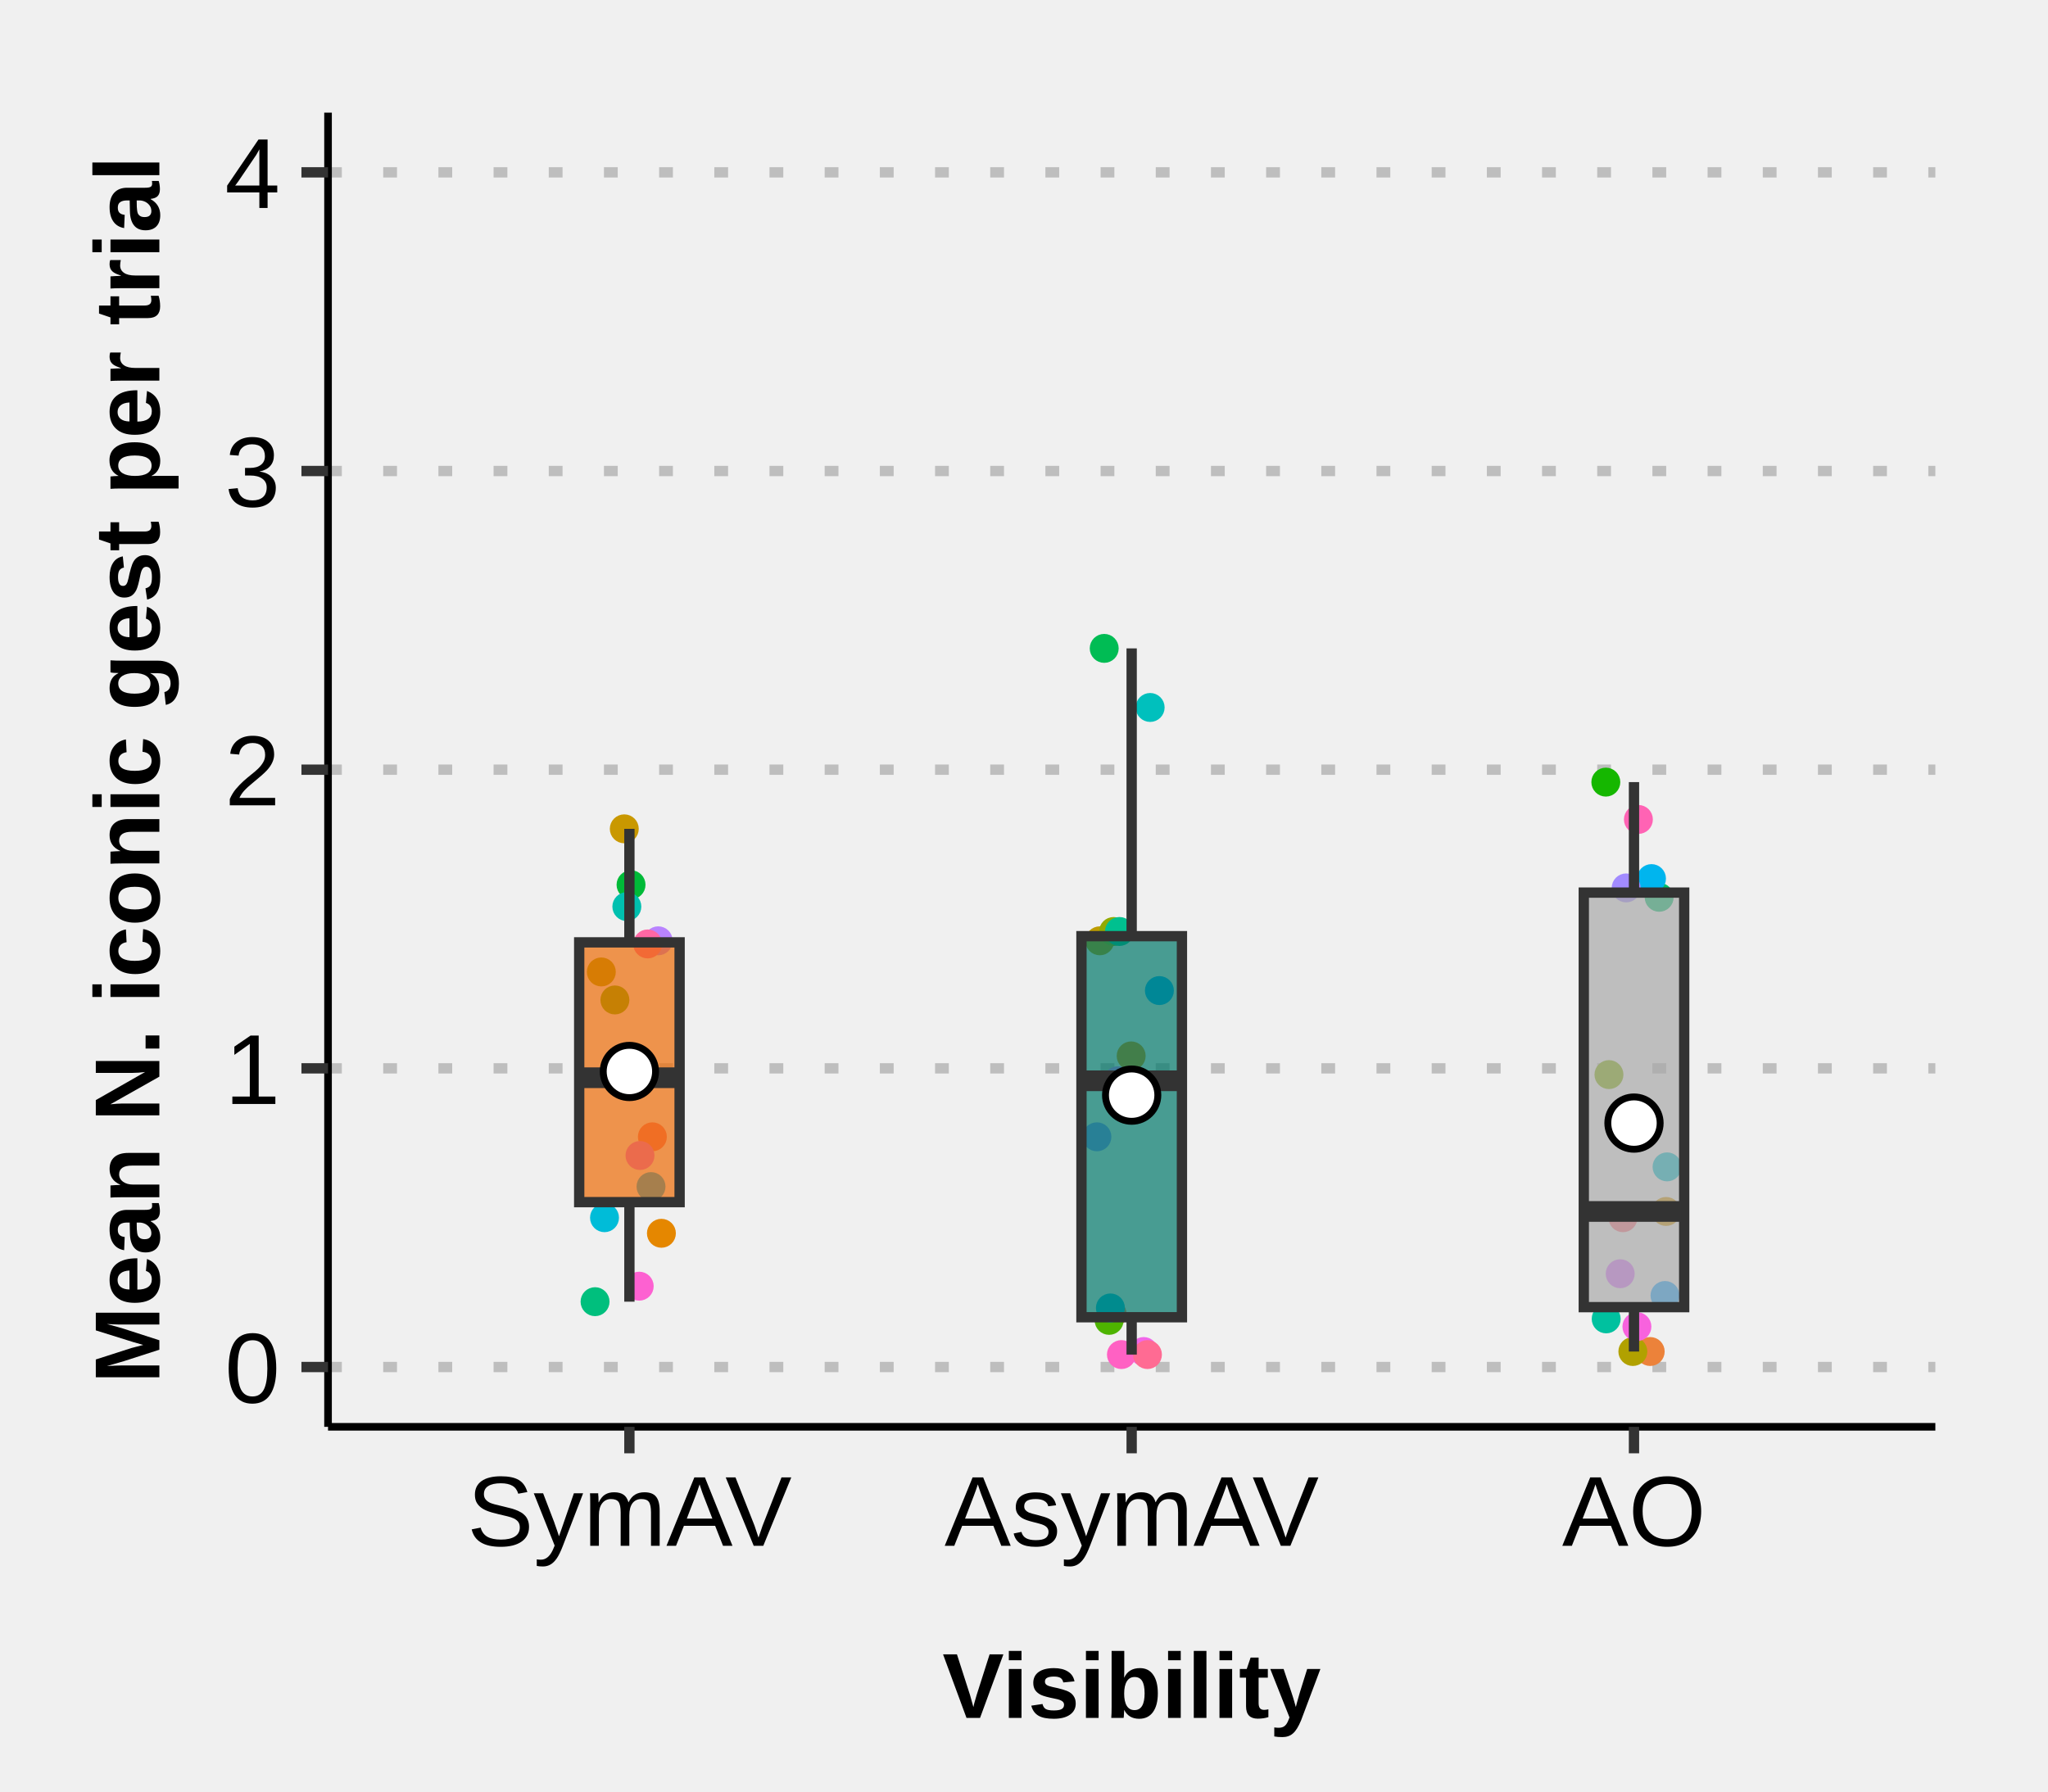
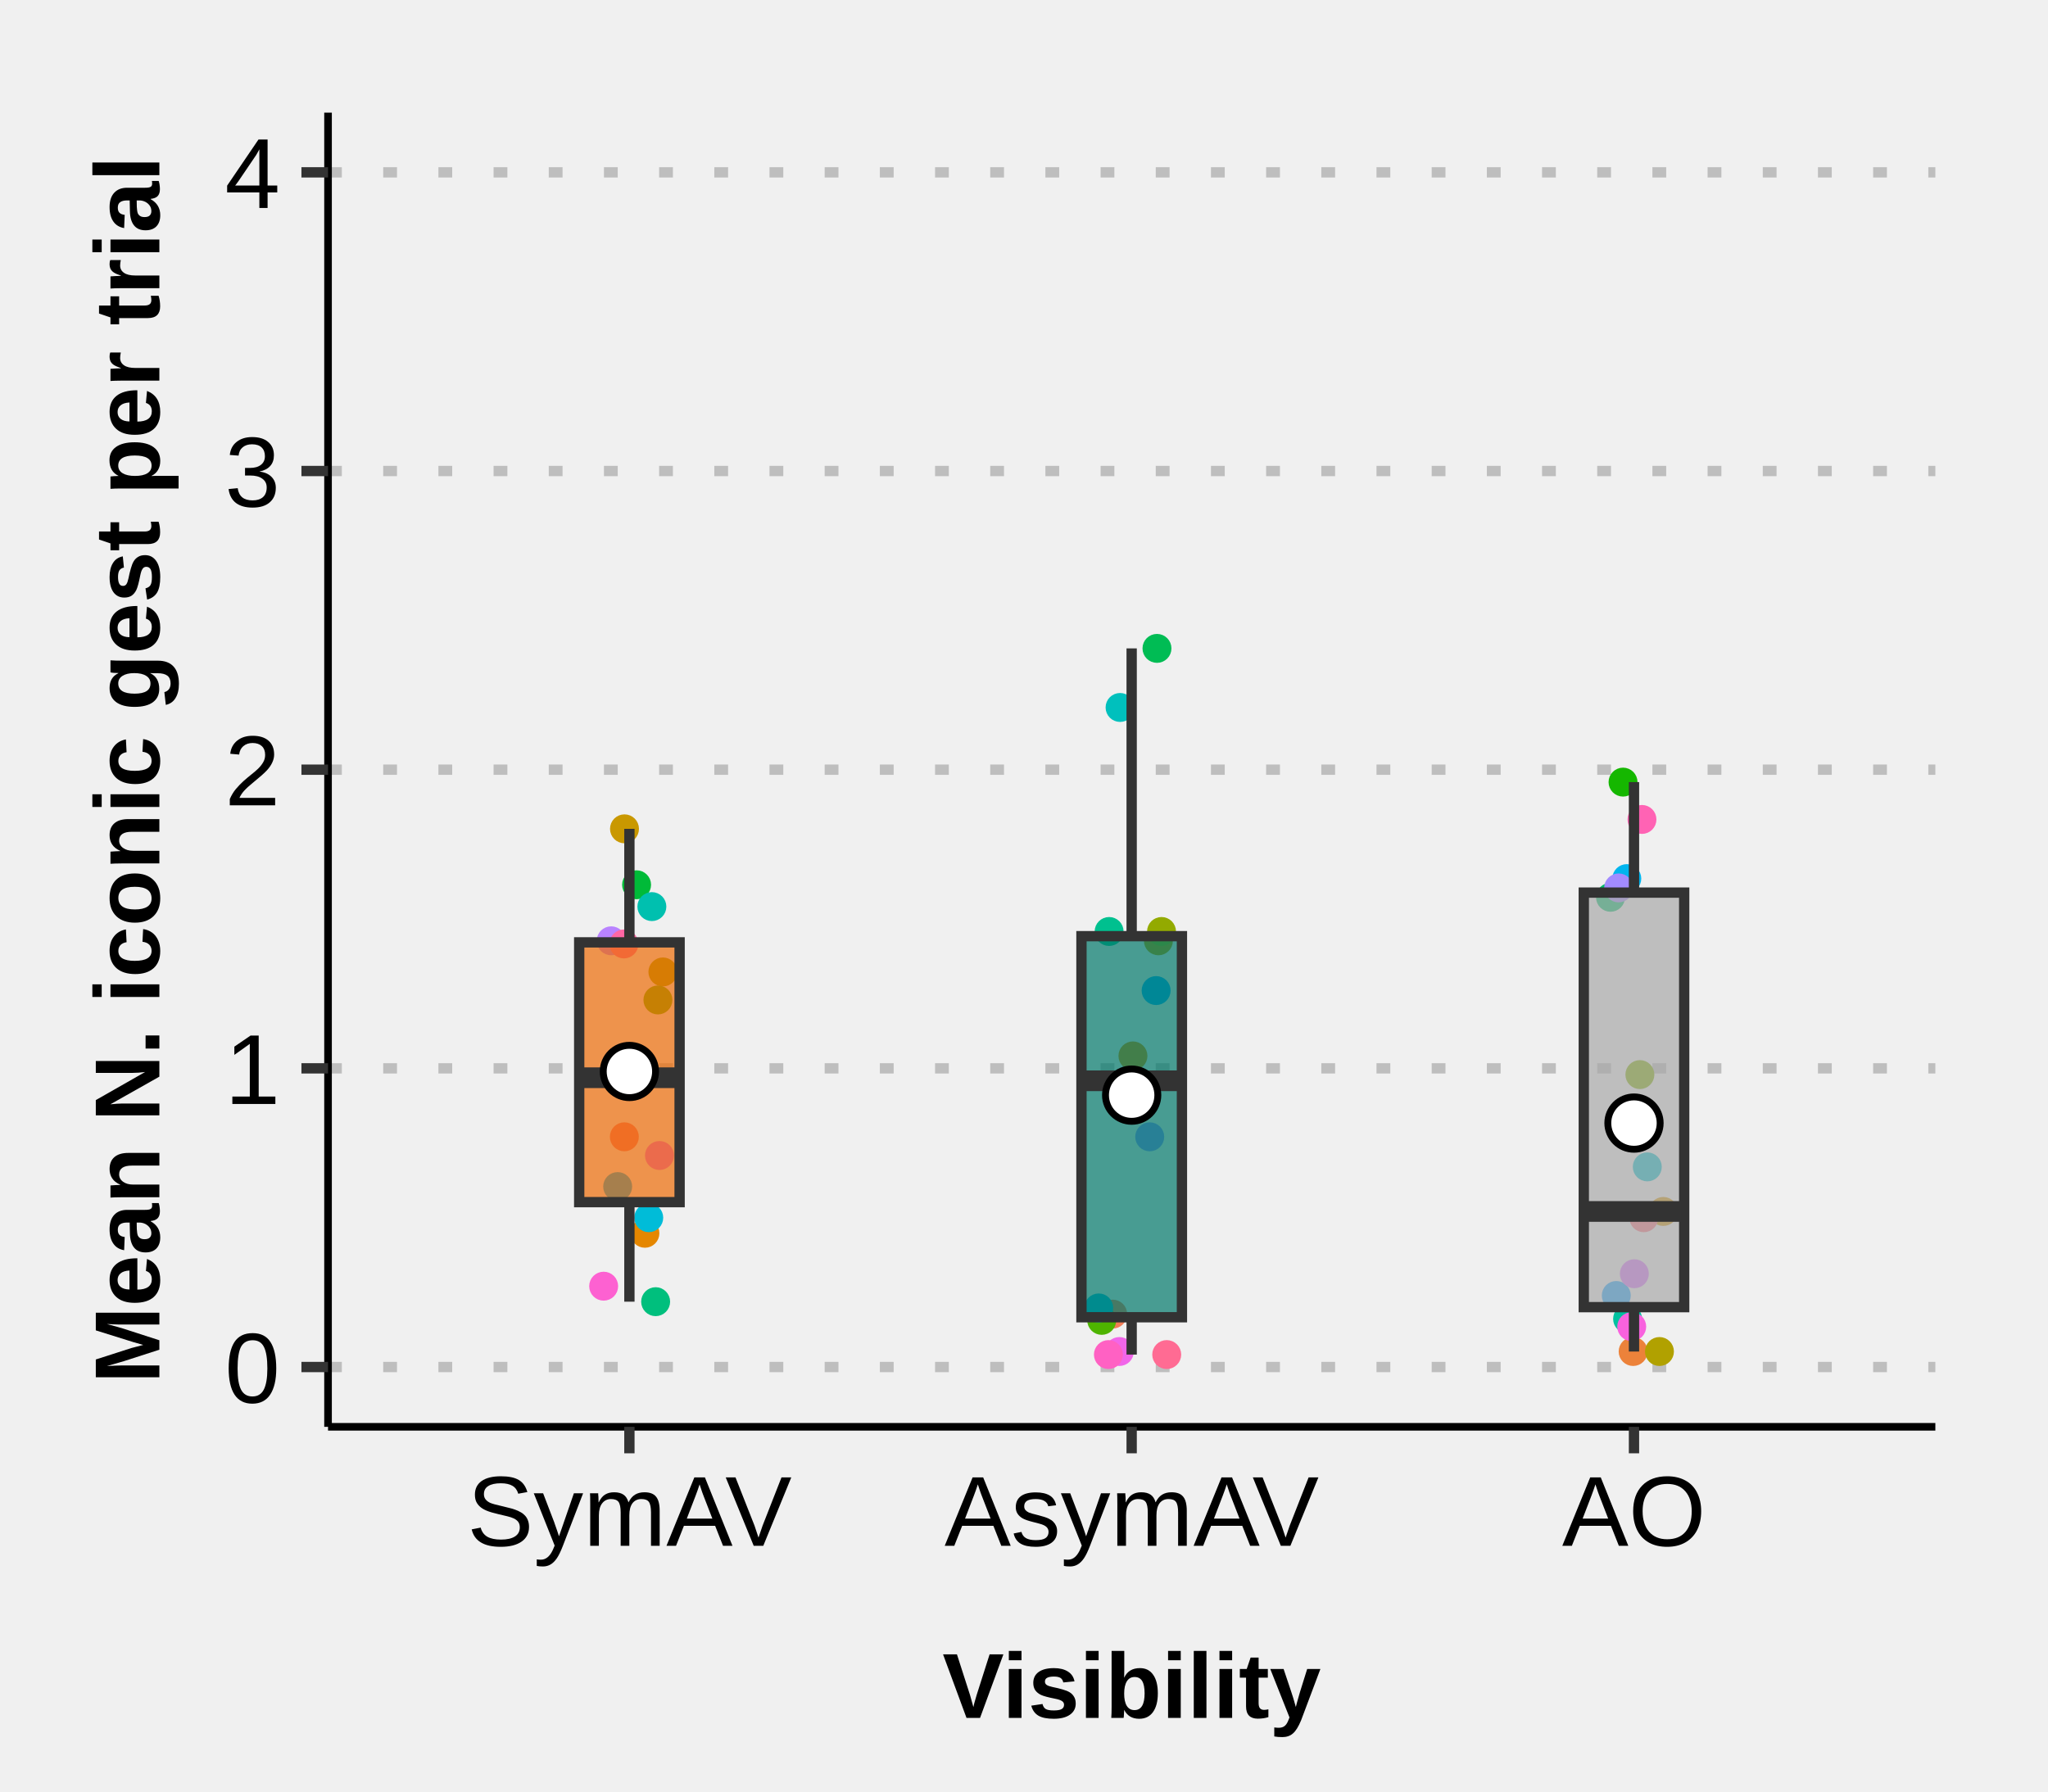
<svg xmlns="http://www.w3.org/2000/svg" width="288.00pt" height="252.00pt" viewBox="0 0 288.00 252.00">
  <g class="svglite">
    <defs>
      <style type="text/css">
    .svglite line, .svglite polyline, .svglite polygon, .svglite path, .svglite rect, .svglite circle {
      fill: none;
      stroke: #000000;
      stroke-linecap: round;
      stroke-linejoin: round;
      stroke-miterlimit: 10.00;
    }
    .svglite text {
      white-space: pre;
    }
    .svglite g.glyphgroup path {
      fill: inherit;
      stroke: none;
    }
  </style>
    </defs>
    <rect width="100%" height="100%" style="stroke: none; fill: none;" />
    <defs>
      <clipPath id="cpMC4wMHwyODguMDB8MC4wMHwyNTIuMDA=">
        <rect x="0.00" y="0.00" width="288.00" height="252.00" />
      </clipPath>
    </defs>
    <g clip-path="url(#cpMC4wMHwyODguMDB8MC4wMHwyNTIuMDA=)">
</g>
    <defs>
      <clipPath id="cpNDYuMTN8MjcyLjE2fDE1Ljg0fDIwMC42OQ==">
        <rect x="46.13" y="15.84" width="226.03" height="184.85" />
      </clipPath>
    </defs>
    <g clip-path="url(#cpNDYuMTN8MjcyLjE2fDE1Ljg0fDIwMC42OQ==)">
      <polyline points="46.13,192.28 272.16,192.28 " style="stroke-width: 1.45; stroke: #BEBEBE; stroke-dasharray: 1.94,5.82; stroke-linecap: butt;" />
      <polyline points="46.13,150.27 272.16,150.27 " style="stroke-width: 1.45; stroke: #BEBEBE; stroke-dasharray: 1.94,5.82; stroke-linecap: butt;" />
      <polyline points="46.13,108.26 272.16,108.26 " style="stroke-width: 1.45; stroke: #BEBEBE; stroke-dasharray: 1.94,5.82; stroke-linecap: butt;" />
      <polyline points="46.13,66.25 272.16,66.25 " style="stroke-width: 1.45; stroke: #BEBEBE; stroke-dasharray: 1.94,5.82; stroke-linecap: butt;" />
      <polyline points="46.13,24.24 272.16,24.24 " style="stroke-width: 1.45; stroke: #BEBEBE; stroke-dasharray: 1.94,5.82; stroke-linecap: butt;" />
-       <circle cx="91.74" cy="159.90" r="1.55" style="stroke-width: 0.97; stroke: #F8766D; fill: #F8766D;" />
-       <circle cx="156.40" cy="184.84" r="1.55" style="stroke-width: 0.97; stroke: #F27C56; fill: #F27C56;" />
-       <circle cx="232.06" cy="190.10" r="1.55" style="stroke-width: 0.97; stroke: #EC823A; fill: #EC823A;" />
-       <circle cx="93.01" cy="173.47" r="1.55" style="stroke-width: 0.97; stroke: #E58700; fill: #E58700;" />
-       <circle cx="159.07" cy="148.52" r="1.55" style="stroke-width: 0.97; stroke: #DC8D00; fill: #DC8D00;" />
-       <circle cx="234.29" cy="170.40" r="1.55" style="stroke-width: 0.97; stroke: #D39200; fill: #D39200;" />
-       <circle cx="87.79" cy="116.58" r="1.55" style="stroke-width: 0.97; stroke: #C99800; fill: #C99800;" />
-       <circle cx="154.66" cy="132.33" r="1.55" style="stroke-width: 0.97; stroke: #BD9C00; fill: #BD9C00;" />
-       <circle cx="229.62" cy="190.10" r="1.55" style="stroke-width: 0.97; stroke: #B1A100; fill: #B1A100;" />
-       <circle cx="84.56" cy="136.71" r="1.55" style="stroke-width: 0.97; stroke: #A3A500; fill: #A3A500;" />
-       <circle cx="156.60" cy="131.02" r="1.55" style="stroke-width: 0.97; stroke: #93AA00; fill: #93AA00;" />
-       <circle cx="226.26" cy="151.15" r="1.55" style="stroke-width: 0.97; stroke: #81AD00; fill: #81AD00;" />
-       <circle cx="86.47" cy="140.65" r="1.55" style="stroke-width: 0.97; stroke: #6BB100; fill: #6BB100;" />
-       <circle cx="155.97" cy="185.72" r="1.55" style="stroke-width: 0.97; stroke: #4EB400; fill: #4EB400;" />
-       <circle cx="225.82" cy="110.01" r="1.55" style="stroke-width: 0.97; stroke: #15B700; fill: #15B700;" />
-       <circle cx="88.74" cy="124.45" r="1.55" style="stroke-width: 0.97; stroke: #00BA38; fill: #00BA38;" />
-       <circle cx="155.28" cy="91.20" r="1.55" style="stroke-width: 0.97; stroke: #00BC54; fill: #00BC54;" />
-       <circle cx="233.32" cy="126.21" r="1.55" style="stroke-width: 0.97; stroke: #00BE6A; fill: #00BE6A;" />
-       <circle cx="83.68" cy="183.09" r="1.55" style="stroke-width: 0.97; stroke: #00BF7D; fill: #00BF7D;" />
-       <circle cx="157.42" cy="131.02" r="1.55" style="stroke-width: 0.97; stroke: #00C08F; fill: #00C08F;" />
-       <circle cx="225.87" cy="185.51" r="1.55" style="stroke-width: 0.97; stroke: #00C19F; fill: #00C19F;" />
-       <circle cx="88.15" cy="127.52" r="1.55" style="stroke-width: 0.97; stroke: #00C0AF; fill: #00C0AF;" />
-       <circle cx="161.74" cy="99.51" r="1.55" style="stroke-width: 0.97; stroke: #00C0BD; fill: #00C0BD;" />
-       <circle cx="234.43" cy="164.13" r="1.55" style="stroke-width: 0.97; stroke: #00BECB; fill: #00BECB;" />
-       <circle cx="85.01" cy="171.28" r="1.55" style="stroke-width: 0.97; stroke: #00BCD8; fill: #00BCD8;" />
-       <circle cx="156.15" cy="183.97" r="1.55" style="stroke-width: 0.97; stroke: #00B9E3; fill: #00B9E3;" />
-       <circle cx="232.24" cy="123.58" r="1.55" style="stroke-width: 0.97; stroke: #00B5EE; fill: #00B5EE;" />
-       <circle cx="91.55" cy="166.90" r="1.55" style="stroke-width: 0.97; stroke: #00B0F6; fill: #00B0F6;" />
-       <circle cx="163.04" cy="139.33" r="1.55" style="stroke-width: 0.97; stroke: #00AAFE; fill: #00AAFE;" />
-       <circle cx="234.14" cy="182.22" r="1.55" style="stroke-width: 0.97; stroke: #18A3FF; fill: #18A3FF;" />
-       <circle cx="89.98" cy="151.59" r="1.55" style="stroke-width: 0.97; stroke: #619CFF; fill: #619CFF;" />
-       <circle cx="154.25" cy="159.90" r="1.55" style="stroke-width: 0.97; stroke: #8694FF; fill: #8694FF;" />
-       <circle cx="228.68" cy="124.89" r="1.55" style="stroke-width: 0.97; stroke: #A28BFF; fill: #A28BFF;" />
-       <circle cx="92.56" cy="132.33" r="1.55" style="stroke-width: 0.97; stroke: #B983FF; fill: #B983FF;" />
-       <circle cx="157.19" cy="152.02" r="1.55" style="stroke-width: 0.97; stroke: #CB7AFF; fill: #CB7AFF;" />
-       <circle cx="227.84" cy="179.16" r="1.55" style="stroke-width: 0.97; stroke: #DB72FB; fill: #DB72FB;" />
-       <circle cx="90.00" cy="162.53" r="1.55" style="stroke-width: 0.97; stroke: #E76BF3; fill: #E76BF3;" />
-       <circle cx="160.83" cy="190.10" r="1.55" style="stroke-width: 0.97; stroke: #F166E9; fill: #F166E9;" />
-       <circle cx="230.19" cy="186.60" r="1.55" style="stroke-width: 0.97; stroke: #F862DE; fill: #F862DE;" />
-       <circle cx="89.89" cy="180.91" r="1.55" style="stroke-width: 0.97; stroke: #FD61D1; fill: #FD61D1;" />
-       <circle cx="157.70" cy="190.53" r="1.55" style="stroke-width: 0.97; stroke: #FF61C3; fill: #FF61C3;" />
-       <circle cx="230.40" cy="115.26" r="1.55" style="stroke-width: 0.97; stroke: #FF63B4; fill: #FF63B4;" />
-       <circle cx="91.08" cy="132.77" r="1.55" style="stroke-width: 0.97; stroke: #FF67A4; fill: #FF67A4;" />
-       <circle cx="161.36" cy="190.53" r="1.55" style="stroke-width: 0.97; stroke: #FF6B93; fill: #FF6B93;" />
-       <circle cx="228.23" cy="171.28" r="1.55" style="stroke-width: 0.97; stroke: #FC7181; fill: #FC7181;" />
+       <circle cx="87.80" cy="159.90" r="1.55" style="stroke-width: 0.97; stroke: #F8766D; fill: #F8766D;" />
+       <circle cx="156.47" cy="184.84" r="1.55" style="stroke-width: 0.97; stroke: #F27C56; fill: #F27C56;" />
+       <circle cx="229.66" cy="190.10" r="1.55" style="stroke-width: 0.97; stroke: #EC823A; fill: #EC823A;" />
+       <circle cx="90.69" cy="173.47" r="1.55" style="stroke-width: 0.97; stroke: #E58700; fill: #E58700;" />
+       <circle cx="159.32" cy="148.52" r="1.55" style="stroke-width: 0.97; stroke: #DC8D00; fill: #DC8D00;" />
+       <circle cx="233.90" cy="170.40" r="1.55" style="stroke-width: 0.97; stroke: #D39200; fill: #D39200;" />
+       <circle cx="87.82" cy="116.58" r="1.55" style="stroke-width: 0.97; stroke: #C99800; fill: #C99800;" />
+       <circle cx="162.90" cy="132.33" r="1.55" style="stroke-width: 0.97; stroke: #BD9C00; fill: #BD9C00;" />
+       <circle cx="233.36" cy="190.10" r="1.55" style="stroke-width: 0.97; stroke: #B1A100; fill: #B1A100;" />
+       <circle cx="93.22" cy="136.71" r="1.55" style="stroke-width: 0.97; stroke: #A3A500; fill: #A3A500;" />
+       <circle cx="163.34" cy="131.02" r="1.55" style="stroke-width: 0.97; stroke: #93AA00; fill: #93AA00;" />
+       <circle cx="230.61" cy="151.15" r="1.55" style="stroke-width: 0.97; stroke: #81AD00; fill: #81AD00;" />
+       <circle cx="92.52" cy="140.65" r="1.55" style="stroke-width: 0.97; stroke: #6BB100; fill: #6BB100;" />
+       <circle cx="154.93" cy="185.72" r="1.55" style="stroke-width: 0.97; stroke: #4EB400; fill: #4EB400;" />
+       <circle cx="228.24" cy="110.01" r="1.55" style="stroke-width: 0.97; stroke: #15B700; fill: #15B700;" />
+       <circle cx="89.52" cy="124.45" r="1.55" style="stroke-width: 0.97; stroke: #00BA38; fill: #00BA38;" />
+       <circle cx="162.70" cy="91.20" r="1.55" style="stroke-width: 0.97; stroke: #00BC54; fill: #00BC54;" />
+       <circle cx="226.48" cy="126.21" r="1.55" style="stroke-width: 0.97; stroke: #00BE6A; fill: #00BE6A;" />
+       <circle cx="92.20" cy="183.09" r="1.55" style="stroke-width: 0.97; stroke: #00BF7D; fill: #00BF7D;" />
+       <circle cx="155.97" cy="131.02" r="1.55" style="stroke-width: 0.97; stroke: #00C08F; fill: #00C08F;" />
+       <circle cx="228.88" cy="185.51" r="1.55" style="stroke-width: 0.97; stroke: #00C19F; fill: #00C19F;" />
+       <circle cx="91.67" cy="127.52" r="1.55" style="stroke-width: 0.97; stroke: #00C0AF; fill: #00C0AF;" />
+       <circle cx="157.51" cy="99.51" r="1.55" style="stroke-width: 0.97; stroke: #00C0BD; fill: #00C0BD;" />
+       <circle cx="231.65" cy="164.13" r="1.55" style="stroke-width: 0.97; stroke: #00BECB; fill: #00BECB;" />
+       <circle cx="91.23" cy="171.28" r="1.55" style="stroke-width: 0.97; stroke: #00BCD8; fill: #00BCD8;" />
+       <circle cx="154.51" cy="183.97" r="1.55" style="stroke-width: 0.97; stroke: #00B9E3; fill: #00B9E3;" />
+       <circle cx="228.77" cy="123.58" r="1.55" style="stroke-width: 0.97; stroke: #00B5EE; fill: #00B5EE;" />
+       <circle cx="86.86" cy="166.90" r="1.55" style="stroke-width: 0.97; stroke: #00B0F6; fill: #00B0F6;" />
+       <circle cx="162.58" cy="139.33" r="1.55" style="stroke-width: 0.97; stroke: #00AAFE; fill: #00AAFE;" />
+       <circle cx="227.29" cy="182.22" r="1.55" style="stroke-width: 0.97; stroke: #18A3FF; fill: #18A3FF;" />
+       <circle cx="88.56" cy="151.59" r="1.55" style="stroke-width: 0.97; stroke: #619CFF; fill: #619CFF;" />
+       <circle cx="161.68" cy="159.90" r="1.55" style="stroke-width: 0.97; stroke: #8694FF; fill: #8694FF;" />
+       <circle cx="227.62" cy="124.89" r="1.55" style="stroke-width: 0.97; stroke: #A28BFF; fill: #A28BFF;" />
+       <circle cx="85.95" cy="132.33" r="1.55" style="stroke-width: 0.97; stroke: #B983FF; fill: #B983FF;" />
+       <circle cx="158.56" cy="152.02" r="1.55" style="stroke-width: 0.97; stroke: #CB7AFF; fill: #CB7AFF;" />
+       <circle cx="229.83" cy="179.16" r="1.55" style="stroke-width: 0.97; stroke: #DB72FB; fill: #DB72FB;" />
+       <circle cx="92.74" cy="162.53" r="1.55" style="stroke-width: 0.97; stroke: #E76BF3; fill: #E76BF3;" />
+       <circle cx="157.41" cy="190.10" r="1.55" style="stroke-width: 0.97; stroke: #F166E9; fill: #F166E9;" />
+       <circle cx="229.46" cy="186.60" r="1.55" style="stroke-width: 0.97; stroke: #F862DE; fill: #F862DE;" />
+       <circle cx="84.89" cy="180.91" r="1.55" style="stroke-width: 0.97; stroke: #FD61D1; fill: #FD61D1;" />
+       <circle cx="155.87" cy="190.53" r="1.55" style="stroke-width: 0.97; stroke: #FF61C3; fill: #FF61C3;" />
+       <circle cx="230.90" cy="115.26" r="1.55" style="stroke-width: 0.97; stroke: #FF63B4; fill: #FF63B4;" />
+       <circle cx="87.74" cy="132.77" r="1.55" style="stroke-width: 0.97; stroke: #FF67A4; fill: #FF67A4;" />
+       <circle cx="164.07" cy="190.53" r="1.55" style="stroke-width: 0.97; stroke: #FF6B93; fill: #FF6B93;" />
+       <circle cx="231.16" cy="171.28" r="1.55" style="stroke-width: 0.97; stroke: #FC7181; fill: #FC7181;" />
      <line x1="88.51" y1="132.55" x2="88.51" y2="116.58" style="stroke-width: 1.45; stroke: #333333; stroke-linecap: butt;" />
      <line x1="88.51" y1="169.09" x2="88.51" y2="183.09" style="stroke-width: 1.45; stroke: #333333; stroke-linecap: butt;" />
      <polygon points="81.45,132.55 81.45,169.09 95.57,169.09 95.57,132.55 81.45,132.55 " style="stroke-width: 1.45; stroke: #333333; stroke-linecap: butt; stroke-linejoin: miter; fill: #ED6B06; fill-opacity: 0.70;" />
      <line x1="81.45" y1="151.59" x2="95.57" y2="151.59" style="stroke-width: 2.91; stroke: #333333; stroke-linecap: butt; stroke-linejoin: miter;" />
      <line x1="159.14" y1="131.68" x2="159.14" y2="91.20" style="stroke-width: 1.45; stroke: #333333; stroke-linecap: butt;" />
      <line x1="159.14" y1="185.28" x2="159.14" y2="190.53" style="stroke-width: 1.45; stroke: #333333; stroke-linecap: butt;" />
      <polygon points="152.08,131.68 152.08,185.28 166.21,185.28 166.21,131.68 152.08,131.68 " style="stroke-width: 1.45; stroke: #333333; stroke-linecap: butt; stroke-linejoin: miter; fill: #00786A; fill-opacity: 0.70;" />
      <line x1="152.08" y1="152.02" x2="166.21" y2="152.02" style="stroke-width: 2.91; stroke: #333333; stroke-linecap: butt; stroke-linejoin: miter;" />
      <line x1="229.78" y1="125.55" x2="229.78" y2="110.01" style="stroke-width: 1.45; stroke: #333333; stroke-linecap: butt;" />
      <line x1="229.78" y1="183.86" x2="229.78" y2="190.10" style="stroke-width: 1.45; stroke: #333333; stroke-linecap: butt;" />
      <polygon points="222.72,125.55 222.72,183.86 236.84,183.86 236.84,125.55 222.72,125.55 " style="stroke-width: 1.45; stroke: #333333; stroke-linecap: butt; stroke-linejoin: miter; fill: #A9A9A9; fill-opacity: 0.70;" />
      <line x1="222.72" y1="170.40" x2="236.84" y2="170.40" style="stroke-width: 2.91; stroke: #333333; stroke-linecap: butt; stroke-linejoin: miter;" />
      <circle cx="88.51" cy="150.71" r="3.68" style="stroke-width: 0.97; fill: #FFFFFF;" />
      <circle cx="159.14" cy="154.04" r="3.68" style="stroke-width: 0.97; fill: #FFFFFF;" />
      <circle cx="229.78" cy="157.97" r="3.68" style="stroke-width: 0.97; fill: #FFFFFF;" />
    </g>
    <g clip-path="url(#cpMC4wMHwyODguMDB8MC4wMHwyNTIuMDA=)">
      <polyline points="46.13,200.69 46.13,15.84 " style="stroke-width: 1.07; stroke-linecap: butt;" />
      <text x="39.40" y="197.30" text-anchor="end" style="font-size: 14.00px; font-family: &quot;Arial&quot;;" textLength="7.78px" lengthAdjust="spacingAndGlyphs">0</text>
      <text x="39.40" y="155.28" text-anchor="end" style="font-size: 14.00px; font-family: &quot;Arial&quot;;" textLength="7.78px" lengthAdjust="spacingAndGlyphs">1</text>
      <text x="39.40" y="113.27" text-anchor="end" style="font-size: 14.00px; font-family: &quot;Arial&quot;;" textLength="7.78px" lengthAdjust="spacingAndGlyphs">2</text>
      <text x="39.40" y="71.26" text-anchor="end" style="font-size: 14.00px; font-family: &quot;Arial&quot;;" textLength="7.78px" lengthAdjust="spacingAndGlyphs">3</text>
      <text x="39.40" y="29.25" text-anchor="end" style="font-size: 14.00px; font-family: &quot;Arial&quot;;" textLength="7.78px" lengthAdjust="spacingAndGlyphs">4</text>
      <polyline points="42.39,192.28 46.13,192.28 " style="stroke-width: 1.45; stroke: #333333; stroke-linecap: butt;" />
      <polyline points="42.39,150.27 46.13,150.27 " style="stroke-width: 1.45; stroke: #333333; stroke-linecap: butt;" />
      <polyline points="42.39,108.26 46.13,108.26 " style="stroke-width: 1.45; stroke: #333333; stroke-linecap: butt;" />
      <polyline points="42.39,66.25 46.13,66.25 " style="stroke-width: 1.45; stroke: #333333; stroke-linecap: butt;" />
      <polyline points="42.39,24.24 46.13,24.24 " style="stroke-width: 1.45; stroke: #333333; stroke-linecap: butt;" />
      <polyline points="46.13,200.69 272.16,200.69 " style="stroke-width: 1.07; stroke-linecap: butt;" />
      <polyline points="88.51,204.42 88.51,200.69 " style="stroke-width: 1.45; stroke: #333333; stroke-linecap: butt;" />
      <polyline points="159.14,204.42 159.14,200.69 " style="stroke-width: 1.45; stroke: #333333; stroke-linecap: butt;" />
      <polyline points="229.78,204.42 229.78,200.69 " style="stroke-width: 1.45; stroke: #333333; stroke-linecap: butt;" />
      <text x="88.51" y="217.43" text-anchor="middle" style="font-size: 14.00px; font-family: &quot;Arial&quot;;" textLength="45.66px" lengthAdjust="spacingAndGlyphs">SymAV</text>
      <text x="159.14" y="217.43" text-anchor="middle" style="font-size: 14.00px; font-family: &quot;Arial&quot;;" textLength="52.66px" lengthAdjust="spacingAndGlyphs">AsymAV</text>
      <text x="229.78" y="217.43" text-anchor="middle" style="font-size: 14.00px; font-family: &quot;Arial&quot;;" textLength="20.23px" lengthAdjust="spacingAndGlyphs">AO</text>
      <text x="159.14" y="241.63" text-anchor="middle" style="font-size: 13.00px; font-weight: bold; font-family: &quot;Arial&quot;;" textLength="53.22px" lengthAdjust="spacingAndGlyphs">Visibility</text>
      <text transform="translate(22.41,108.26) rotate(-90)" text-anchor="middle" style="font-size: 13.00px; font-weight: bold; font-family: &quot;Arial&quot;;" textLength="172.66px" lengthAdjust="spacingAndGlyphs">Mean N. iconic gest per trial</text>
    </g>
  </g>
</svg>
